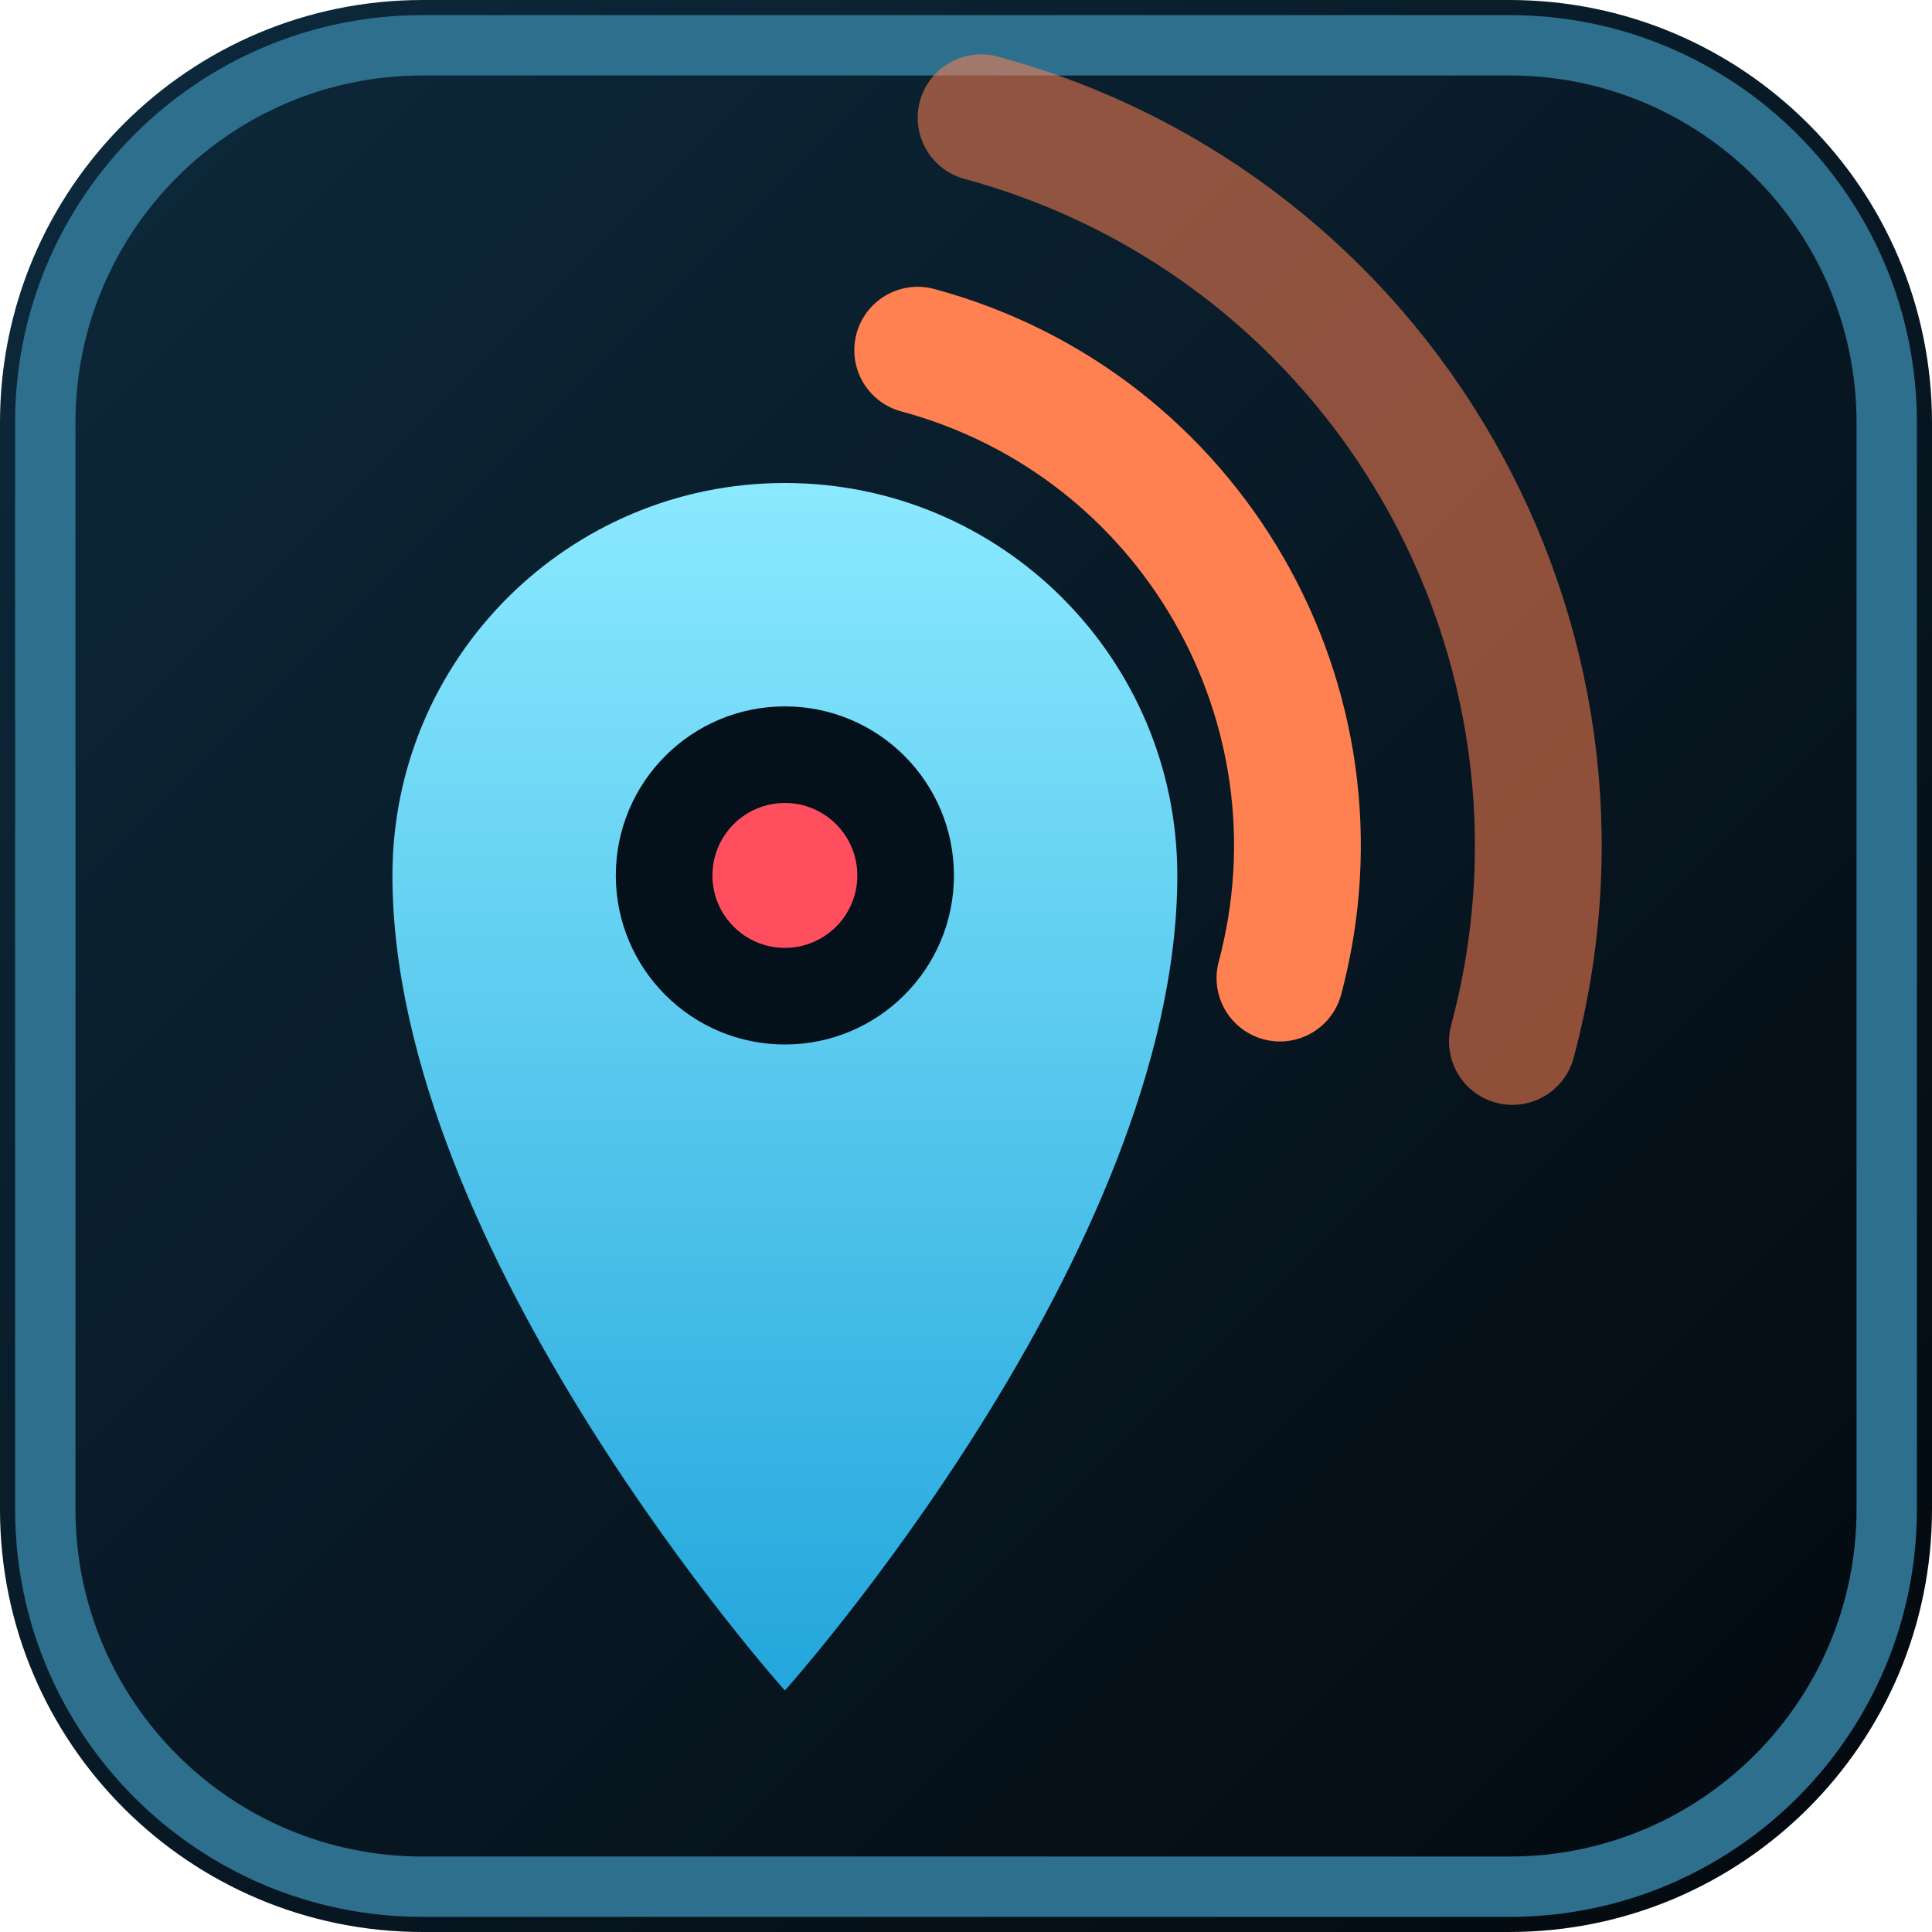
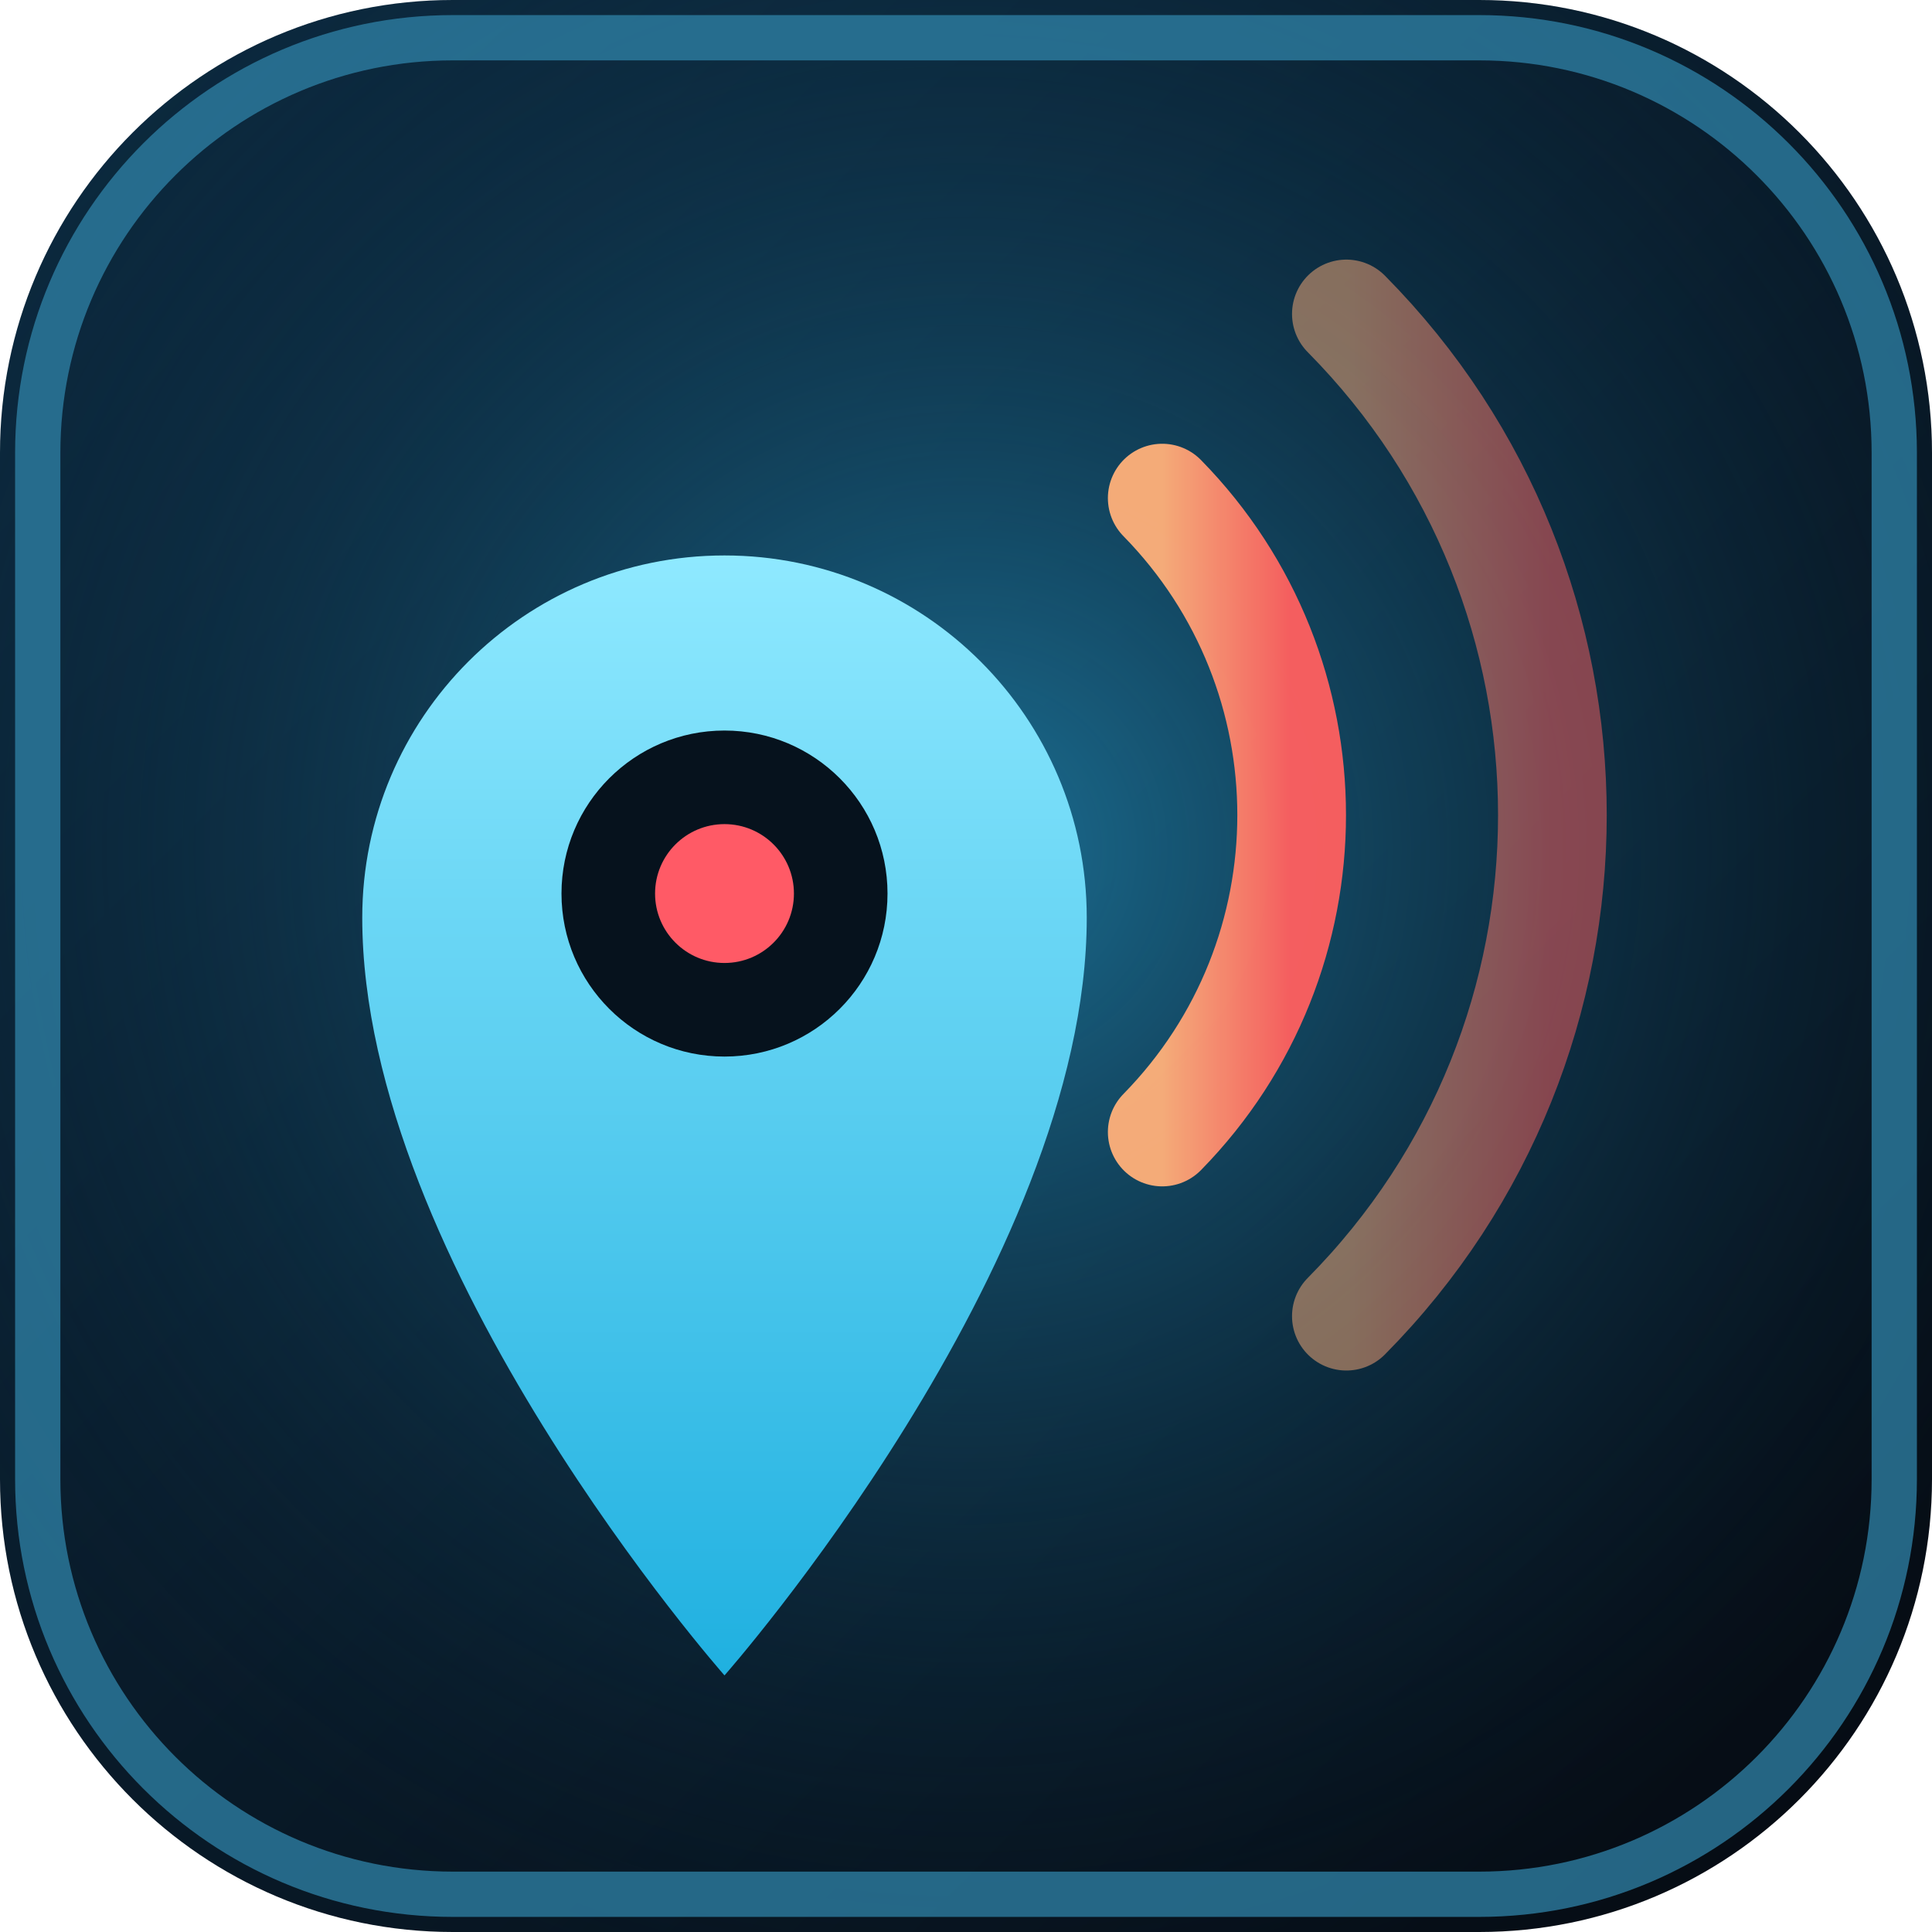
<svg xmlns="http://www.w3.org/2000/svg" viewBox="0 0 64 64">
  <defs>
    <linearGradient id="bg" x1="0" y1="0" x2="1" y2="1">
-       <stop offset="0" stop-color="#0d2a3d" />
-       <stop offset="1" stop-color="#03080d" />
+       <stop offset="0" stop-color="#0c2a40" />
+       <stop offset="1" stop-color="#050a11" />
    </linearGradient>
+     <radialGradient id="glow" cx="50%" cy="44%" r="60%">
+       <stop offset="0" stop-color="#1f7ea6" stop-opacity=".85" />
+       <stop offset="1" stop-color="#0c2a40" stop-opacity="0" />
+     </radialGradient>
    <linearGradient id="pin" x1="0" y1="0" x2="0" y2="1">
-       <stop offset="0" stop-color="#8be9ff" />
-       <stop offset="1" stop-color="#22a6dc" />
+       <stop offset="0" stop-color="#8fe9ff" />
+       <stop offset="1" stop-color="#1fb0e0" />
+     </linearGradient>
+     <linearGradient id="wave" x1="0" y1="0" x2="1" y2="0">
+       <stop offset="0" stop-color="#ffb07a" />
+       <stop offset="1" stop-color="#ff5f5f" />
    </linearGradient>
  </defs>
-   <rect width="64" height="64" rx="14" fill="url(#bg)" />
-   <rect x="1.5" y="1.5" width="61" height="61" rx="12.5" fill="none" stroke="#2d6f8d" stroke-width="2" />
-   <path d="M30.4 11.6a17 17 0 0 1 12 20.8" fill="none" stroke="#ff8050" stroke-width="4.2" stroke-linecap="round" />
-   <path d="M32.5 3.9a25 25 0 0 1 17.6 30.6" fill="none" stroke="#ff8050" stroke-width="4.2" stroke-linecap="round" opacity=".55" />
-   <path d="M26 56s-13-14.5-13-27a13 13 0 0 1 26 0c0 12.5-13 27-13 27z" fill="url(#pin)" />
-   <circle cx="26" cy="29" r="5.6" fill="#04101a" />
-   <circle cx="26" cy="29" r="2.4" fill="#ff4e5e" />
+   <rect width="64" height="64" rx="15" fill="url(#bg)" />
+   <rect width="64" height="64" rx="15" fill="url(#glow)" />
+   <rect x="1.25" y="1.25" width="61.5" height="61.5" rx="13.75" fill="none" stroke="#2f83a8" stroke-width="1.5" opacity=".75" />
+   <g fill="none" stroke="url(#wave)" stroke-width="3.6" stroke-linecap="round">
+     <path d="M38.5 16.5a15 15 0 0 1 0 21" opacity=".95" />
+     <path d="M44.6 10.4a23.6 23.6 0 0 1 0 33.2" opacity=".5" />
+   </g>
+   <path d="M24 55.5s-12-13.6-12-25.1a12 12 0 0 1 24 0c0 11.5-12 25.1-12 25.1z" fill="url(#pin)" />
+   <circle cx="24" cy="29.6" r="5.4" fill="#06121d" />
+   <circle cx="24" cy="29.6" r="2.3" fill="#ff5a66" />
</svg>
